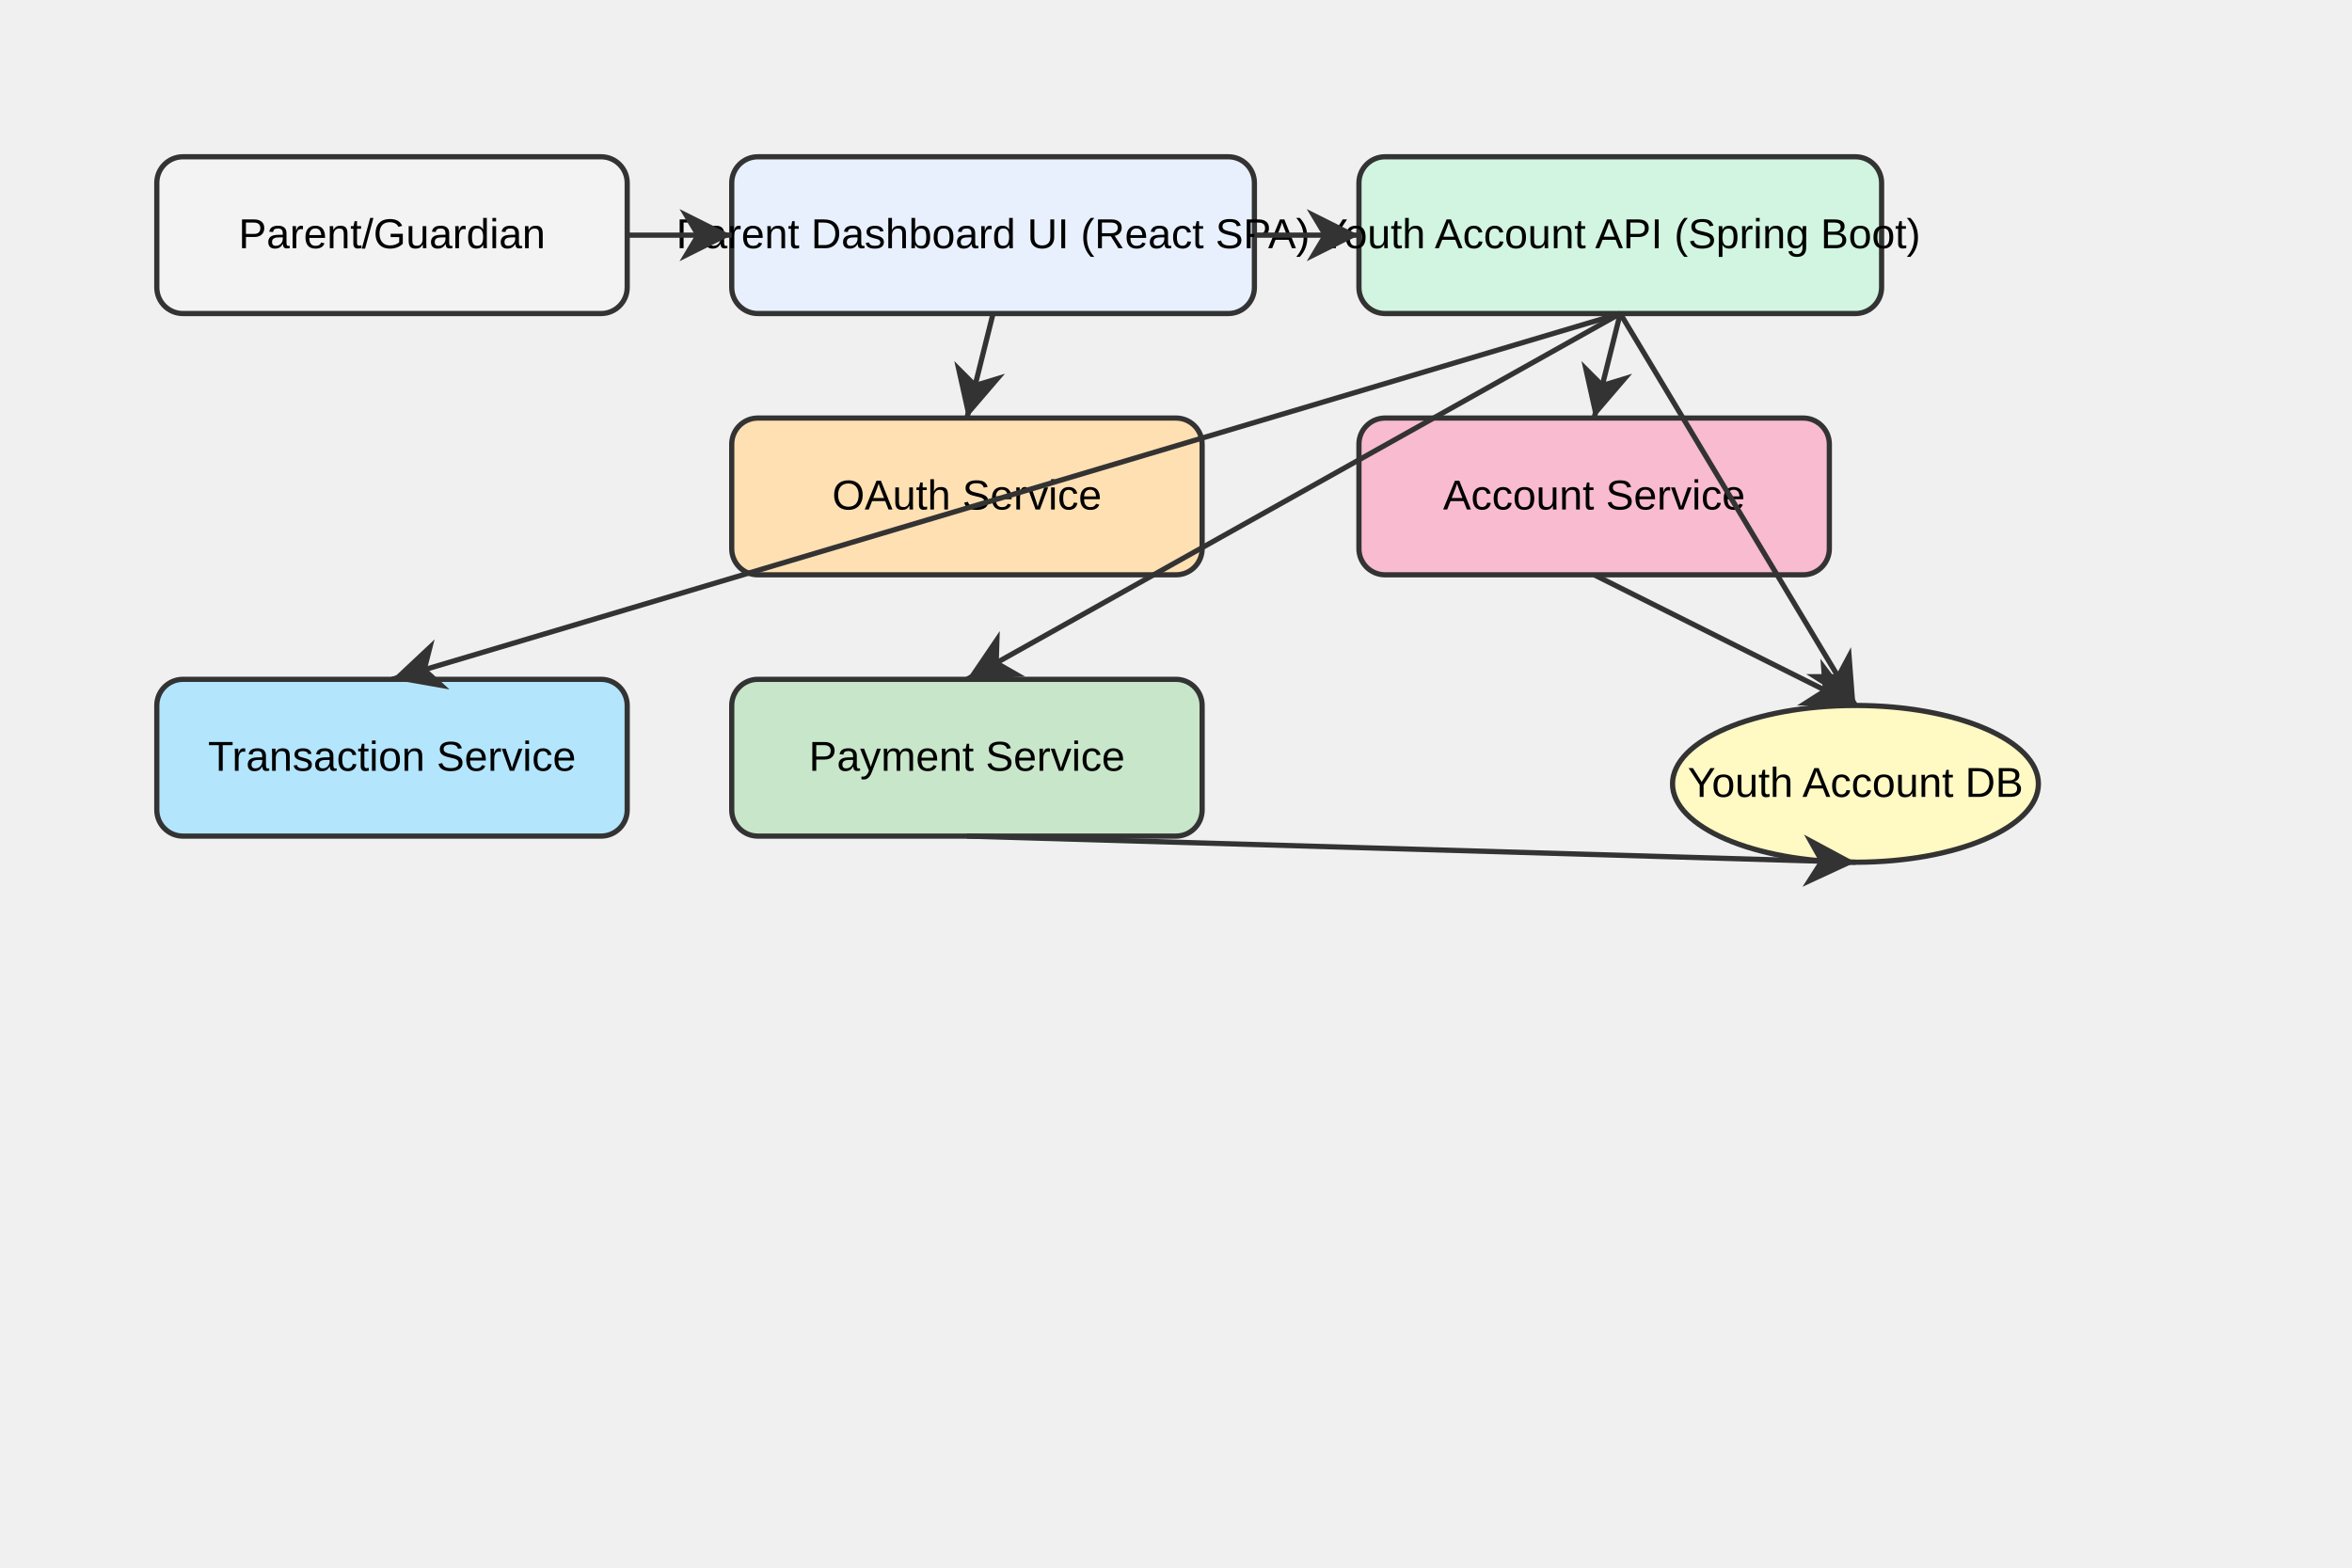
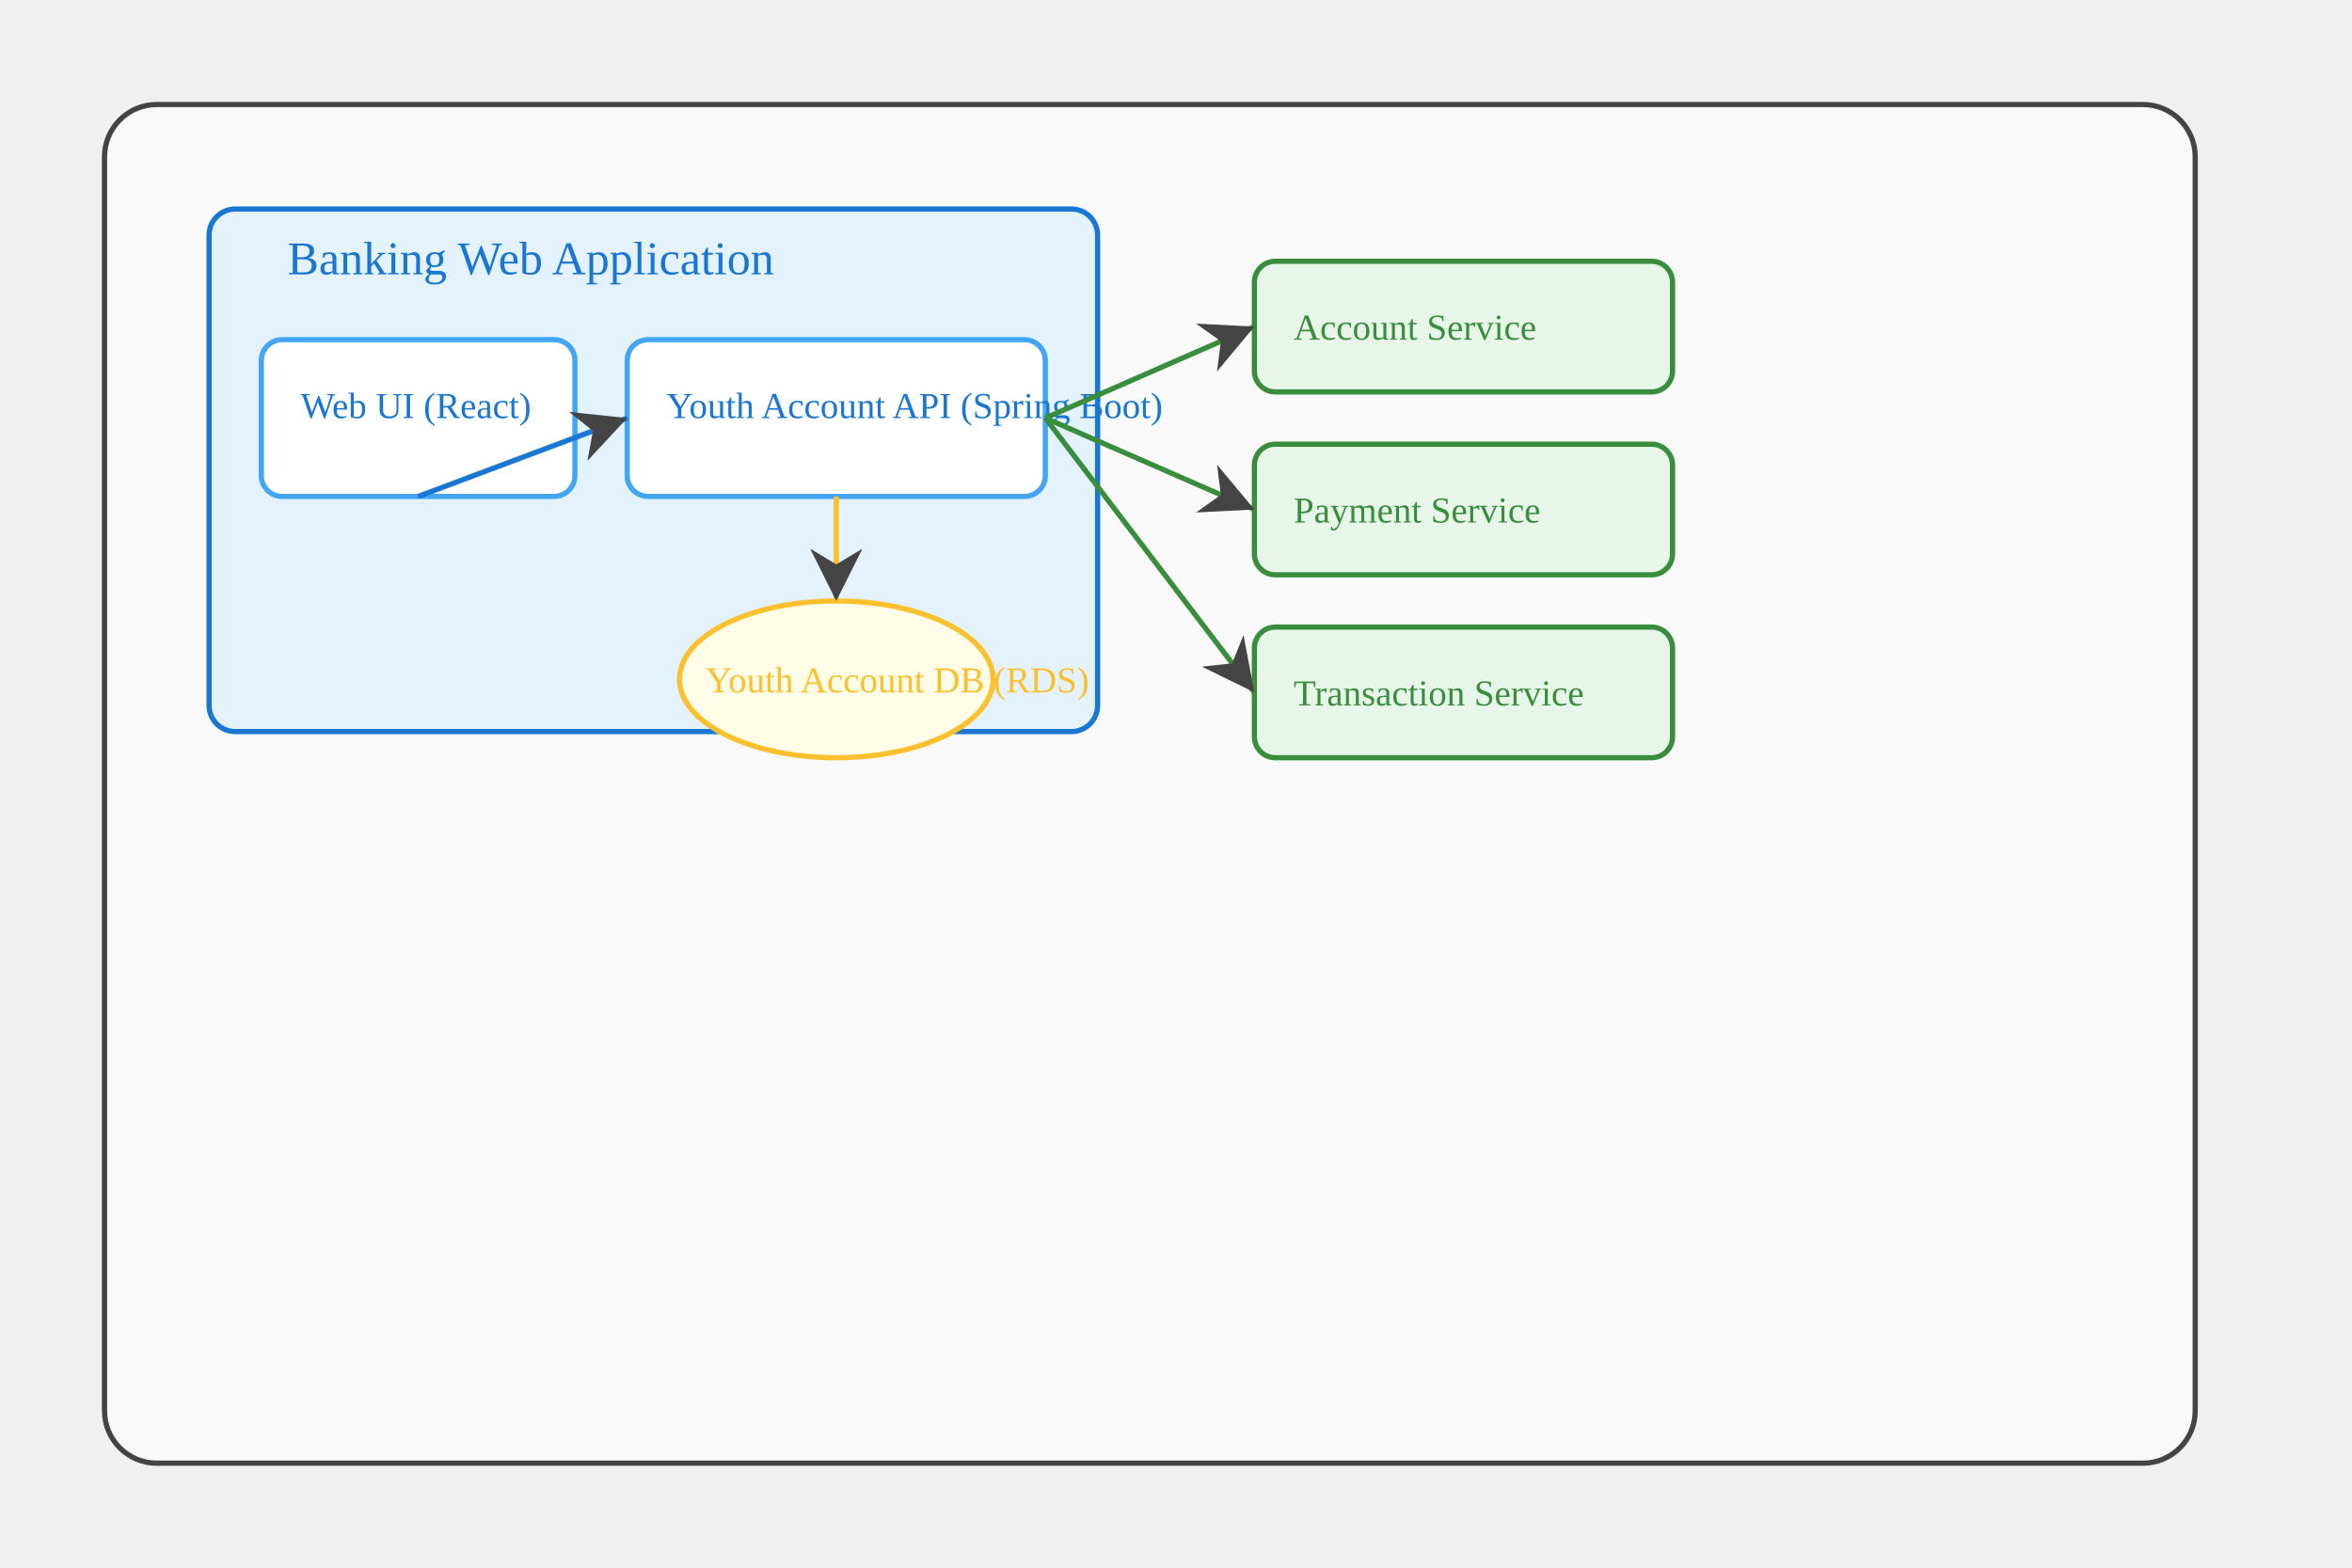
<svg xmlns="http://www.w3.org/2000/svg" width="900" height="600" viewBox="0 0 900 600">
-   <g font-family="Arial, Helvetica, sans-serif" font-size="16">
-     <rect x="60" y="60" width="180" height="60" rx="10" fill="#f3f3f3" stroke="#333" stroke-width="2" />
-     <text x="150" y="95" text-anchor="middle">Parent/Guardian</text>
-     <rect x="280" y="60" width="200" height="60" rx="10" fill="#e8f0fe" stroke="#333" stroke-width="2" />
-     <text x="380" y="95" text-anchor="middle">Parent Dashboard UI (React SPA)</text>
-     <rect x="520" y="60" width="200" height="60" rx="10" fill="#d1f5e0" stroke="#333" stroke-width="2" />
-     <text x="620" y="95" text-anchor="middle">Youth Account API (Spring Boot)</text>
-     <rect x="280" y="160" width="180" height="60" rx="10" fill="#ffe0b2" stroke="#333" stroke-width="2" />
-     <text x="370" y="195" text-anchor="middle">OAuth Service</text>
-     <rect x="520" y="160" width="180" height="60" rx="10" fill="#f8bbd0" stroke="#333" stroke-width="2" />
-     <text x="610" y="195" text-anchor="middle">Account Service</text>
-     <rect x="60" y="260" width="180" height="60" rx="10" fill="#b3e5fc" stroke="#333" stroke-width="2" />
-     <text x="150" y="295" text-anchor="middle">Transaction Service</text>
-     <rect x="280" y="260" width="180" height="60" rx="10" fill="#c8e6c9" stroke="#333" stroke-width="2" />
-     <text x="370" y="295" text-anchor="middle">Payment Service</text>
-     <ellipse cx="710" cy="300" rx="70" ry="30" fill="#fff9c4" stroke="#333" stroke-width="2" />
-     <text x="710" y="305" text-anchor="middle">Youth Account DB</text>
-     <line x1="240" y1="90" x2="280" y2="90" stroke="#333" stroke-width="2" marker-end="url(#arrow)" />
-     <line x1="480" y1="90" x2="520" y2="90" stroke="#333" stroke-width="2" marker-end="url(#arrow)" />
-     <line x1="380" y1="120" x2="370" y2="160" stroke="#333" stroke-width="2" marker-end="url(#arrow)" />
-     <line x1="620" y1="120" x2="610" y2="160" stroke="#333" stroke-width="2" marker-end="url(#arrow)" />
-     <line x1="620" y1="120" x2="710" y2="270" stroke="#333" stroke-width="2" marker-end="url(#arrow)" />
-     <line x1="620" y1="120" x2="370" y2="260" stroke="#333" stroke-width="2" marker-end="url(#arrow)" />
-     <line x1="620" y1="120" x2="150" y2="260" stroke="#333" stroke-width="2" marker-end="url(#arrow)" />
-     <line x1="370" y1="320" x2="710" y2="330" stroke="#333" stroke-width="2" marker-end="url(#arrow)" />
-     <line x1="610" y1="220" x2="710" y2="270" stroke="#333" stroke-width="2" marker-end="url(#arrow)" />
-     <defs>
-       <marker id="arrow" markerWidth="10" markerHeight="10" refX="10" refY="5" orient="auto" markerUnits="strokeWidth">
-         <path d="M0,0 L10,5 L0,10 L3,5 z" fill="#333" />
-       </marker>
-     </defs>
-   </g>
+   <rect x="40" y="40" width="800" height="520" rx="20" ry="20" fill="#f9f9f9" stroke="#444" stroke-width="2" />
+   <rect x="80" y="80" width="340" height="200" rx="10" ry="10" fill="#e3f2fd" stroke="#1976d2" stroke-width="2" />
+   <text x="110" y="105" font-size="18" fill="#1976d2">Banking Web Application</text>
+   <rect x="100" y="130" width="120" height="60" rx="8" ry="8" fill="#fff" stroke="#42a5f5" stroke-width="2" />
+   <text x="115" y="160" font-size="14" fill="#1976d2">Web UI (React)</text>
+   <rect x="240" y="130" width="160" height="60" rx="8" ry="8" fill="#fff" stroke="#42a5f5" stroke-width="2" />
+   <text x="255" y="160" font-size="14" fill="#1976d2">Youth Account API (Spring Boot)</text>
+   <ellipse cx="320" cy="260" rx="60" ry="30" fill="#fffde7" stroke="#fbc02d" stroke-width="2" />
+   <text x="270" y="265" font-size="14" fill="#fbc02d">Youth Account DB (RDS)</text>
+   <rect x="480" y="100" width="160" height="50" rx="8" ry="8" fill="#e8f5e9" stroke="#388e3c" stroke-width="2" />
+   <text x="495" y="130" font-size="14" fill="#388e3c">Account Service</text>
+   <rect x="480" y="170" width="160" height="50" rx="8" ry="8" fill="#e8f5e9" stroke="#388e3c" stroke-width="2" />
+   <text x="495" y="200" font-size="14" fill="#388e3c">Payment Service</text>
+   <rect x="480" y="240" width="160" height="50" rx="8" ry="8" fill="#e8f5e9" stroke="#388e3c" stroke-width="2" />
+   <text x="495" y="270" font-size="14" fill="#388e3c">Transaction Service</text>
+   <line x1="160" y1="190" x2="240" y2="160" stroke="#1976d2" stroke-width="2" marker-end="url(#arrow)" />
+   <line x1="320" y1="190" x2="320" y2="230" stroke="#fbc02d" stroke-width="2" marker-end="url(#arrow)" />
+   <line x1="400" y1="160" x2="480" y2="125" stroke="#388e3c" stroke-width="2" marker-end="url(#arrow)" />
+   <line x1="400" y1="160" x2="480" y2="195" stroke="#388e3c" stroke-width="2" marker-end="url(#arrow)" />
+   <line x1="400" y1="160" x2="480" y2="265" stroke="#388e3c" stroke-width="2" marker-end="url(#arrow)" />
+   <defs>
+     <marker id="arrow" markerWidth="10" markerHeight="10" refX="10" refY="5" orient="auto" markerUnits="strokeWidth">
+       <path d="M0,0 L10,5 L0,10 L3,5 Z" fill="#444" />
+     </marker>
+   </defs>
</svg>
